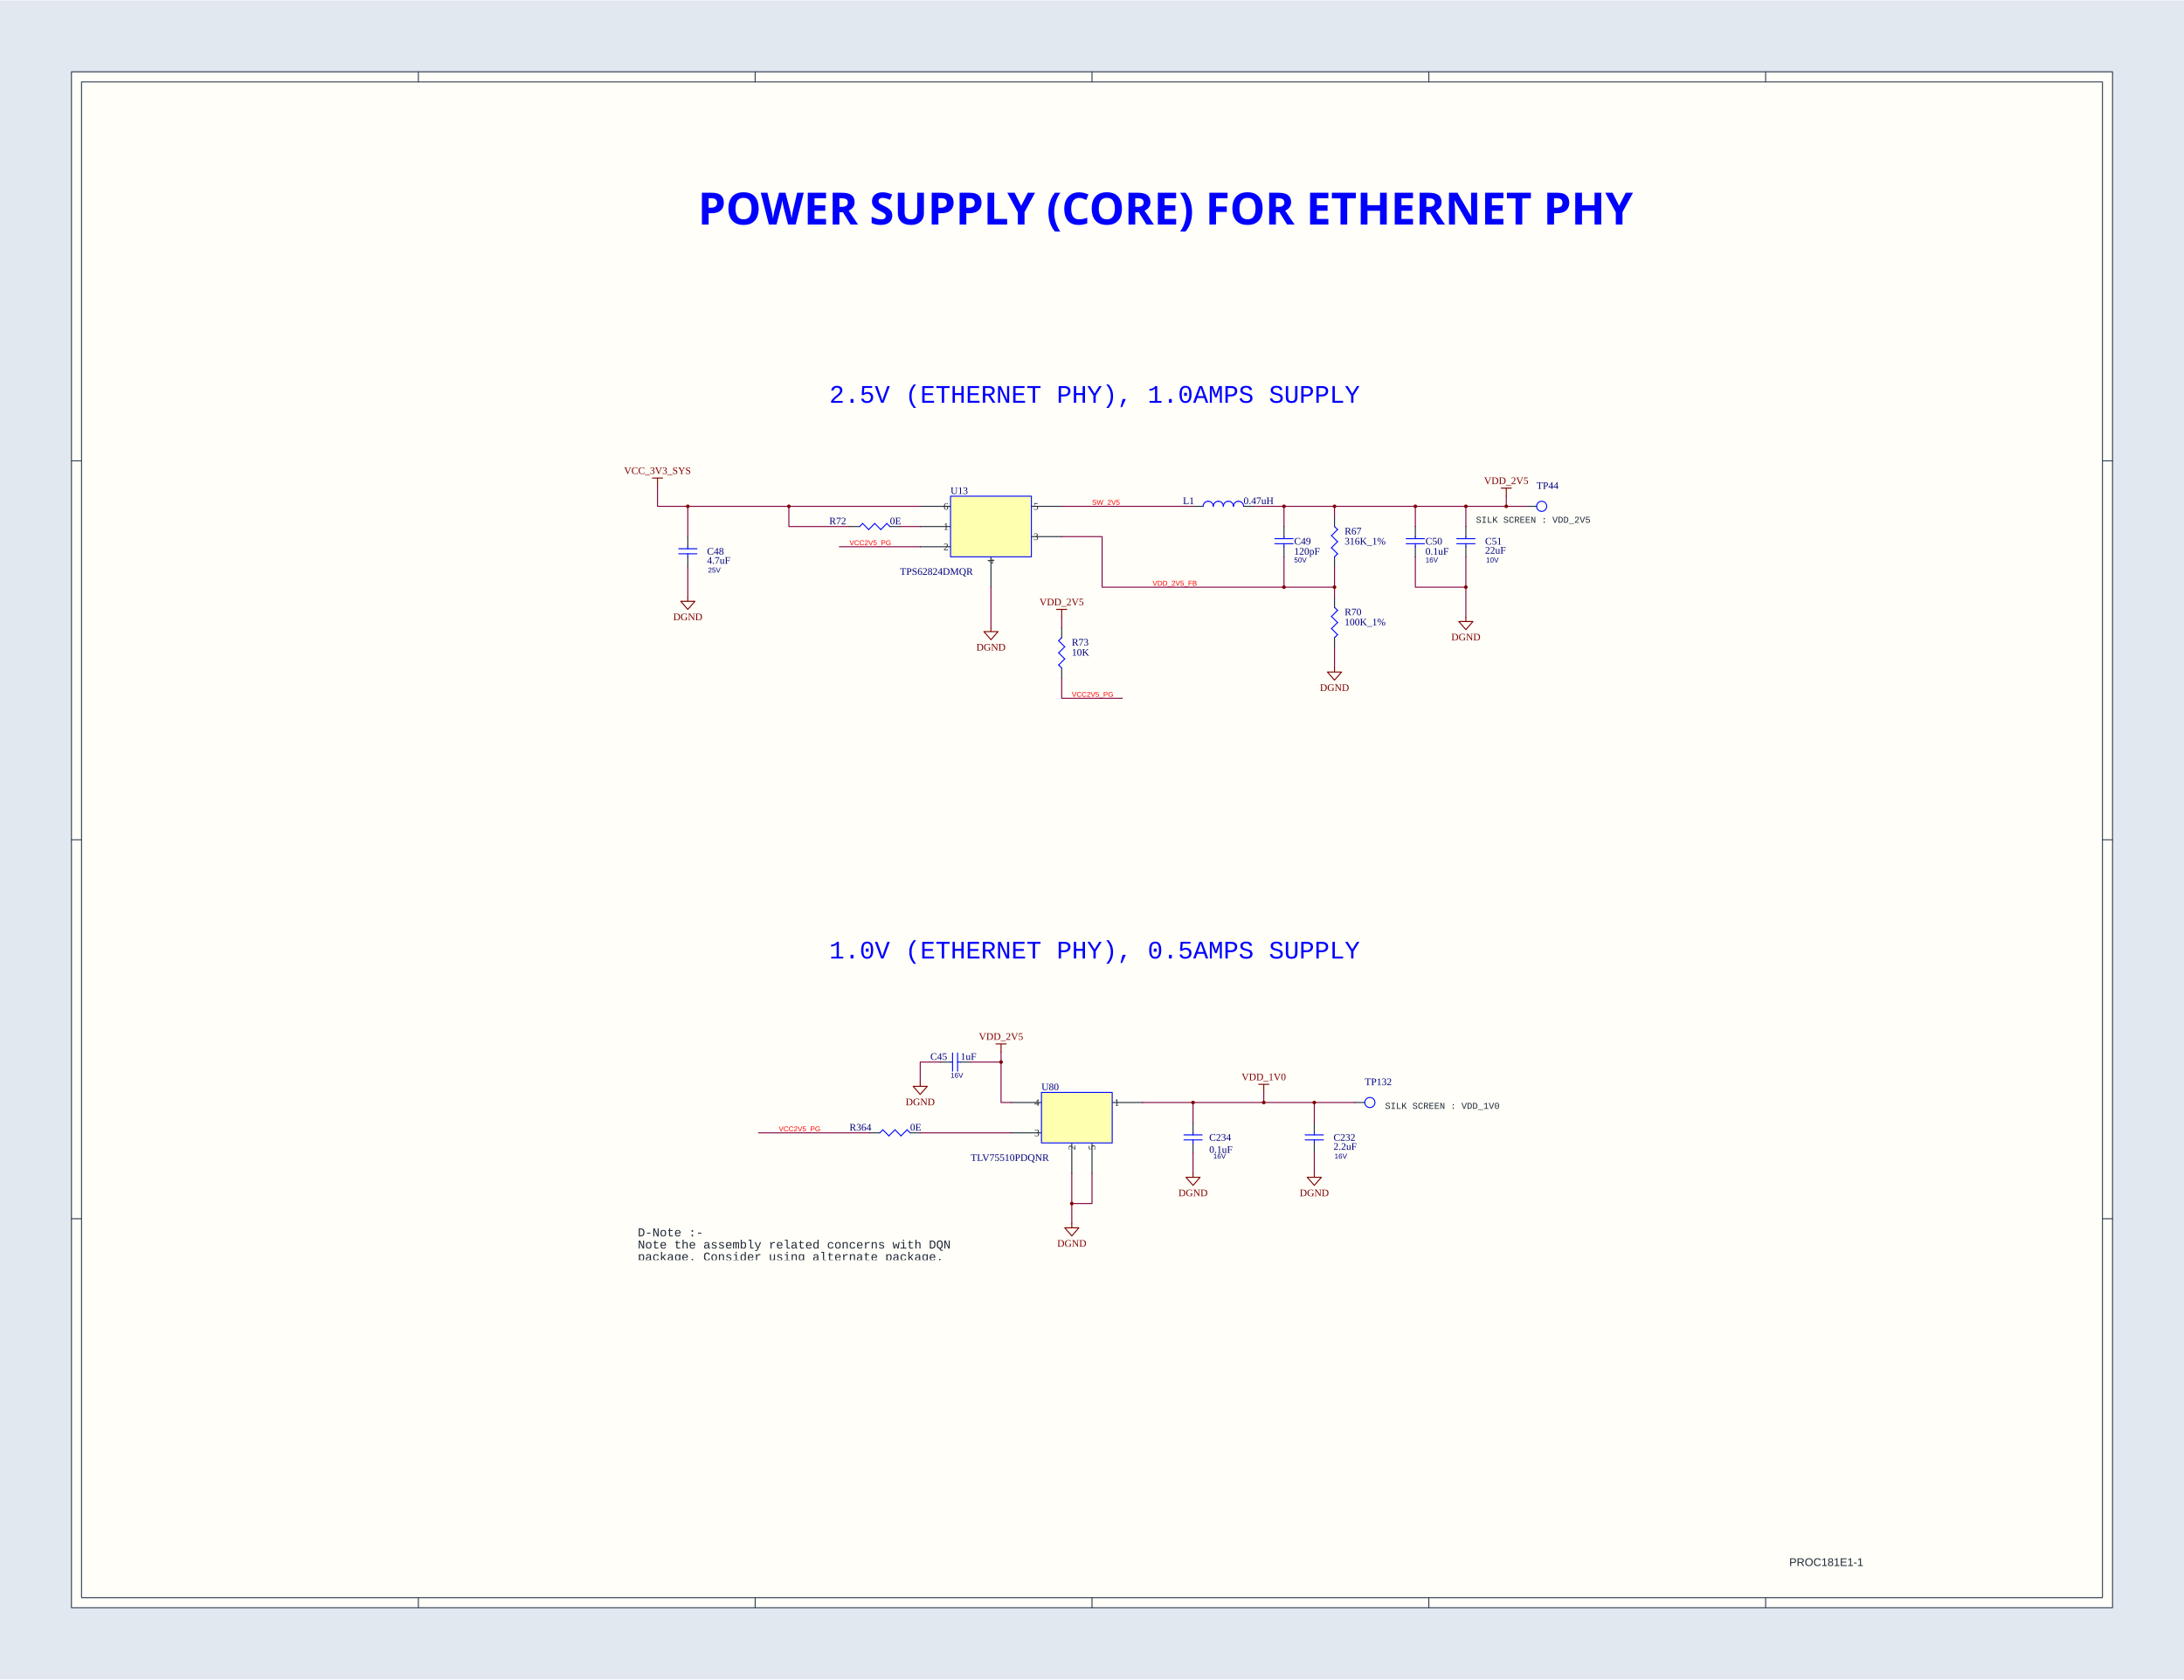
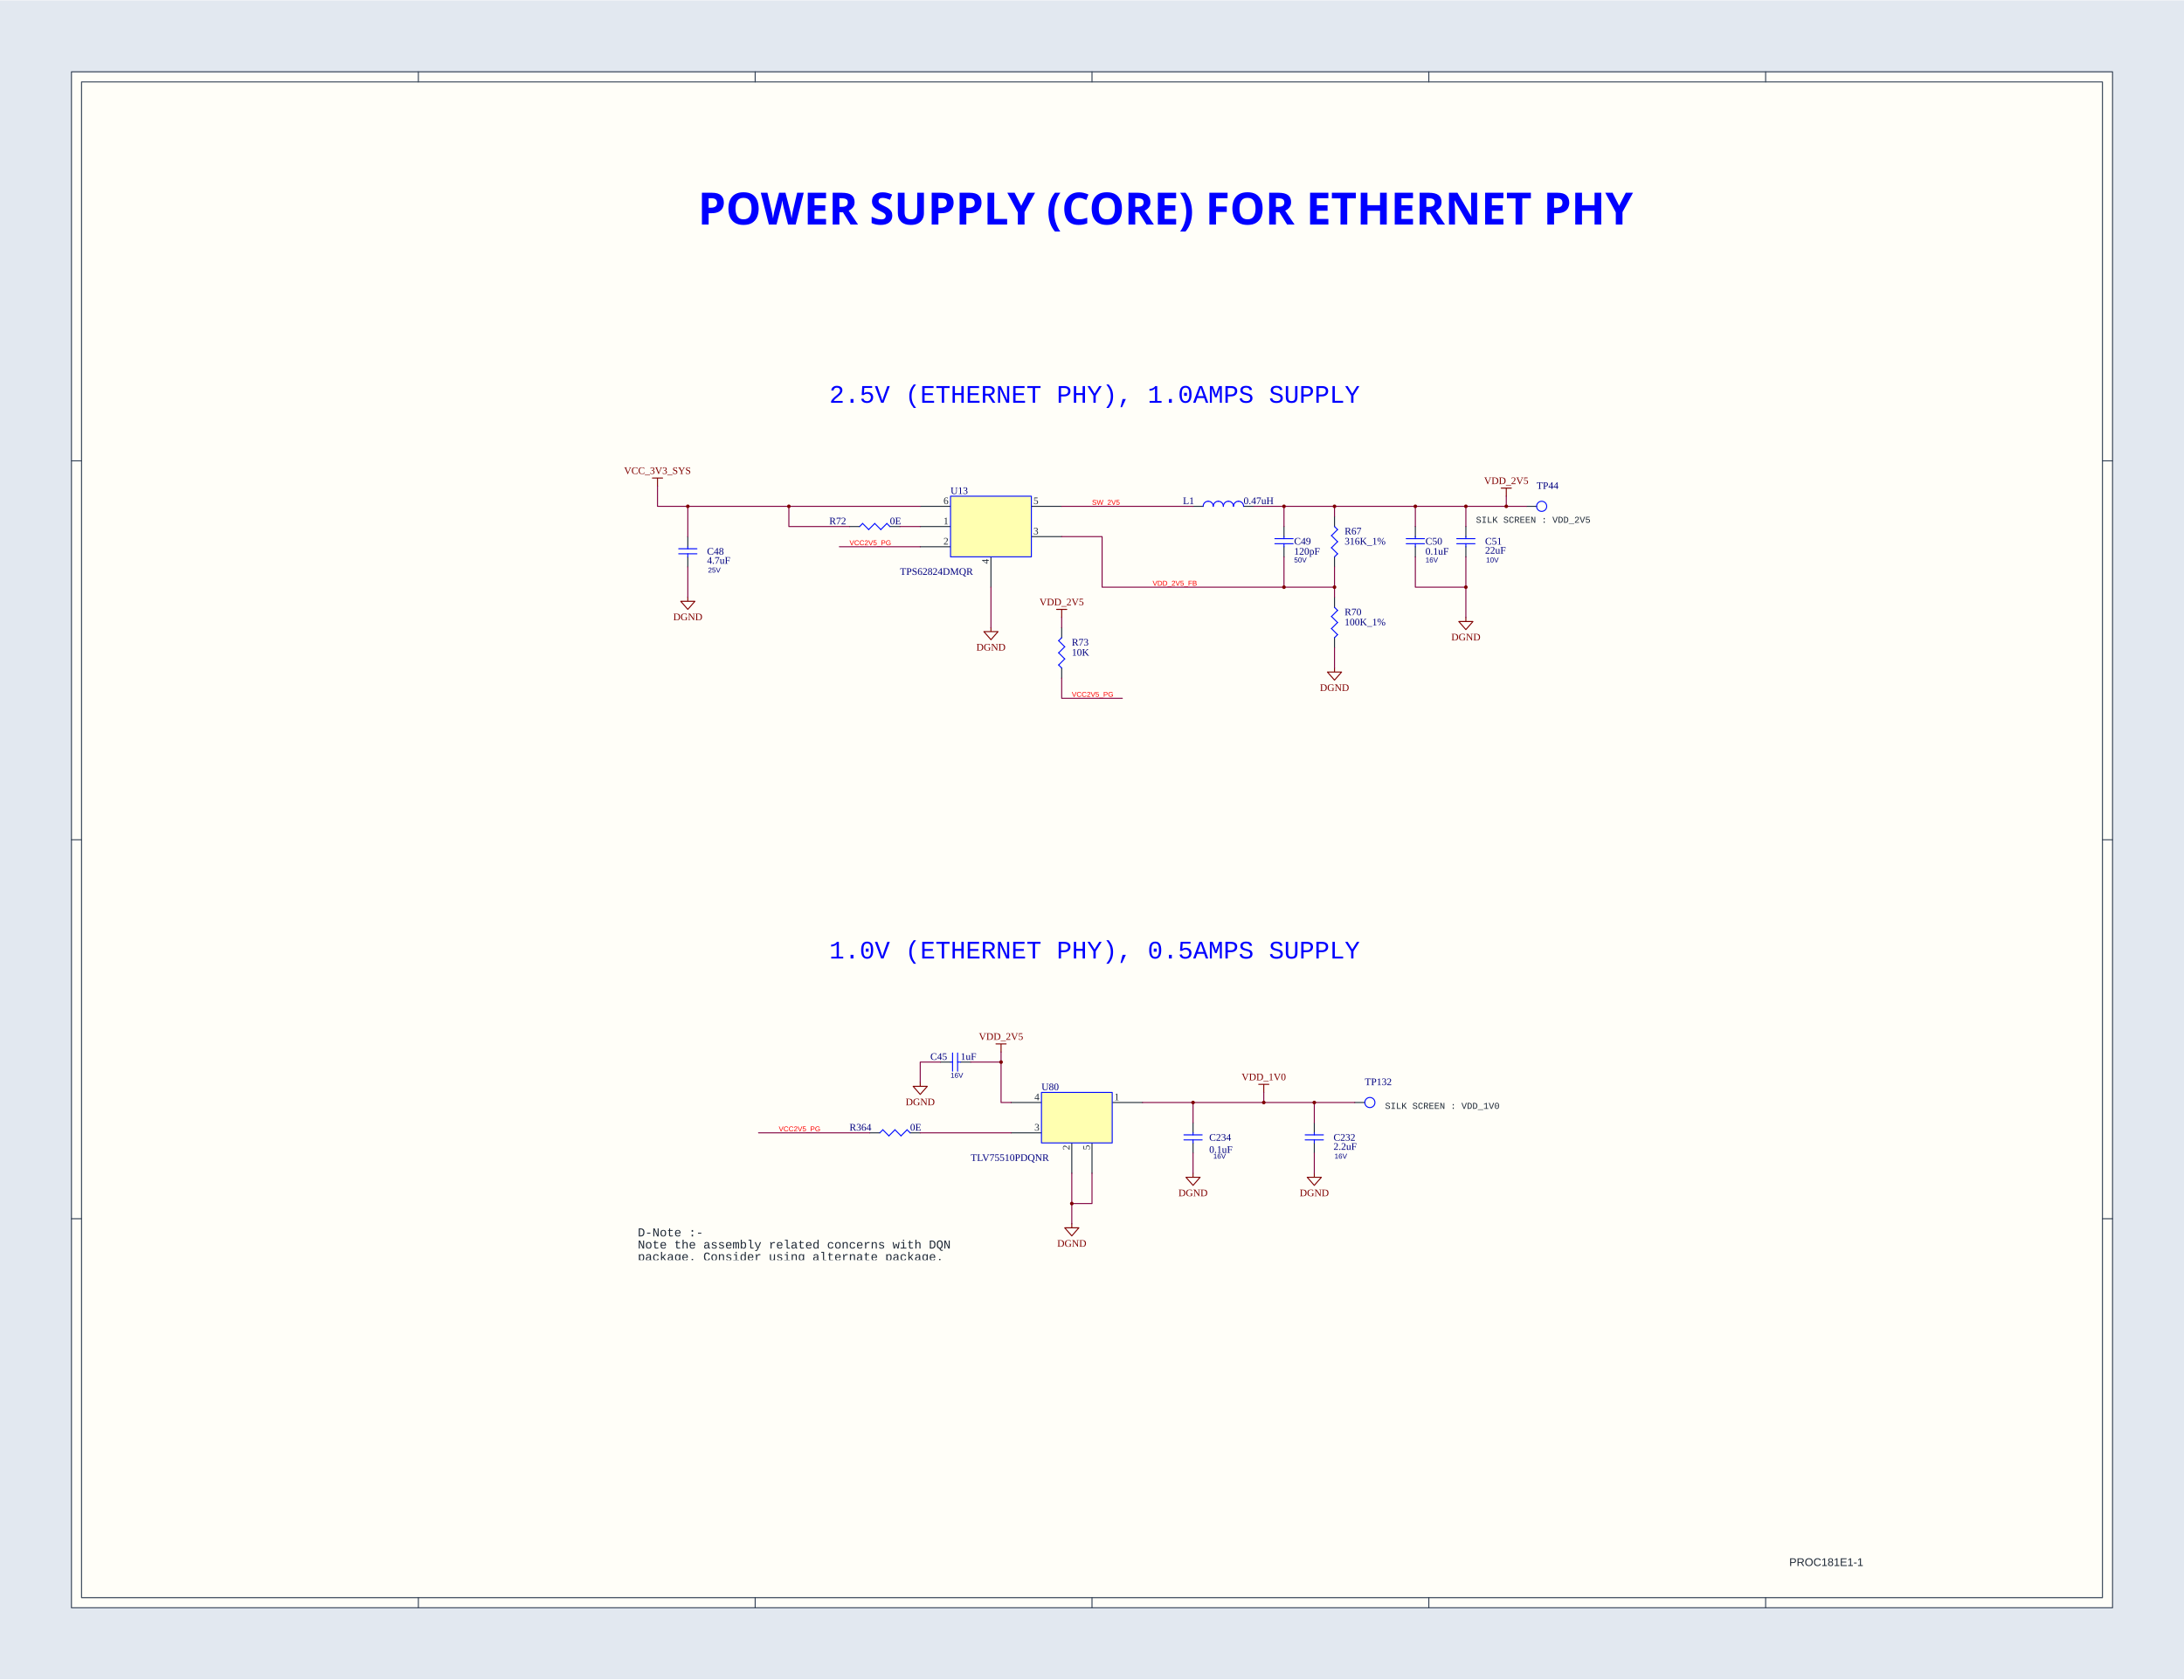
<svg xmlns="http://www.w3.org/2000/svg" width="1000" height="769" viewBox="0 0 2161.4 1661.4" role="img" aria-label="TI TMDS62LEVM Rev. B schematic sheet 34" class="altium-sheet" data-renderer="altiumts">
  <rect width="100%" height="100%" fill="#e2e8f0" />
  <g stroke-linecap="round" stroke-linejoin="round">
    <defs>
      <clipPath id="altium-sheet-paper">
        <rect x="70.7" y="70.7" width="2020" height="1520" />
      </clipPath>
    </defs>
    <g data-record="SheetBorder" fill="#fffef8" stroke="#334155" stroke-width="1">
      <rect x="70.7" y="70.7" width="2020" height="1520" />
      <rect x="80.7" y="80.7" width="2000" height="1500" fill="none" />
      <path d="M 414.033 70.7 V 80.7 M 414.033 1580.7 V 1590.7" />
      <path d="M 747.367 70.7 V 80.7 M 747.367 1580.7 V 1590.7" />
      <path d="M 1080.7 70.7 V 80.7 M 1080.7 1580.7 V 1590.7" />
      <path d="M 1414.033 70.7 V 80.7 M 1414.033 1580.7 V 1590.7" />
      <path d="M 1747.367 70.7 V 80.7 M 1747.367 1580.7 V 1590.7" />
      <path d="M 70.7 455.7 H 80.7 M 2080.7 455.7 H 2090.7" />
      <path d="M 70.7 830.7 H 80.7 M 2080.7 830.7 H 2090.7" />
      <path d="M 70.7 1205.7 H 80.7 M 2080.7 1205.7 H 2090.7" />
    </g>
    <g data-sheet-content="true" clip-path="url(#altium-sheet-paper)">
      <text data-record="25" x="0" y="0" fill="#ff0000" font-family="Arial" font-size="7" font-style="normal" font-weight="normal" text-decoration="none" text-anchor="start" dominant-baseline="text-after-edge" transform="translate(770.7 1120.7) rotate(0)">VCC2V5_PG</text>
      <text data-record="25" x="0" y="0" fill="#ff0000" font-family="Arial" font-size="7" font-style="normal" font-weight="normal" text-decoration="none" text-anchor="start" dominant-baseline="text-after-edge" transform="translate(1080.7 500.7) rotate(0)">SW_2V5</text>
      <text data-record="25" x="0" y="0" fill="#ff0000" font-family="Arial" font-size="7" font-style="normal" font-weight="normal" text-decoration="none" text-anchor="start" dominant-baseline="text-after-edge" transform="translate(1060.7 690.7) rotate(0)">VCC2V5_PG</text>
      <text data-record="25" x="0" y="0" fill="#ff0000" font-family="Arial" font-size="7" font-style="normal" font-weight="normal" text-decoration="none" text-anchor="start" dominant-baseline="text-after-edge" transform="translate(1140.7 580.7) rotate(0)">VDD_2V5_FB</text>
      <text data-record="25" x="0" y="0" fill="#ff0000" font-family="Arial" font-size="7" font-style="normal" font-weight="normal" text-decoration="none" text-anchor="start" dominant-baseline="text-after-edge" transform="translate(840.7 540.7) rotate(0)">VCC2V5_PG</text>
      <g data-record="2">
        <line x1="1270.7" y1="530.7" x2="1270.7" y2="520.7" stroke="#1f2937" stroke-width="1" />
      </g>
      <g data-record="2">
        <line x1="1270.7" y1="540.7" x2="1270.7" y2="550.7" stroke="#1f2937" stroke-width="1" />
      </g>
      <line data-record="13" x1="1270.7" y1="530.7" x2="1270.7" y2="532.7" stroke="#000bff" stroke-width="1" />
      <line data-record="13" x1="1261.7" y1="537.7" x2="1279.7" y2="537.7" stroke="#000bff" stroke-width="1" />
      <line data-record="13" x1="1261.7" y1="532.7" x2="1279.7" y2="532.7" stroke="#000bff" stroke-width="1" />
      <line data-record="13" x1="1270.7" y1="540.7" x2="1270.7" y2="537.7" stroke="#000bff" stroke-width="1" />
      <text data-record="41" x="0" y="0" fill="#000080" font-family="Arial" font-size="7" font-style="normal" font-weight="normal" text-decoration="none" text-anchor="start" dominant-baseline="text-after-edge" transform="translate(1280.7 557.7) rotate(0)">50V</text>
      <text data-record="34" x="0" y="0" fill="#000080" font-family="Times New Roman" font-size="10" font-style="normal" font-weight="normal" text-decoration="none" text-anchor="start" dominant-baseline="text-after-edge" transform="translate(1280.7 540.7) rotate(0)">C49</text>
      <text data-record="41" x="0" y="0" fill="#000080" font-family="Times New Roman" font-size="10" font-style="normal" font-weight="normal" text-decoration="none" text-anchor="start" dominant-baseline="text-after-edge" transform="translate(1280.7 550.7) rotate(0)">120pF</text>
      <g data-record="2">
        <line x1="1520.7" y1="500.7" x2="1510.7" y2="500.7" stroke="#1f2937" stroke-width="1" />
      </g>
      <ellipse data-record="8" cx="1525.7" cy="500.7" rx="5" ry="5" fill="none" stroke="#000bff" stroke-width="1" />
      <text data-record="34" x="0" y="0" fill="#000080" font-family="Times New Roman" font-size="10" font-style="normal" font-weight="normal" text-decoration="none" text-anchor="start" dominant-baseline="text-after-edge" transform="translate(1520.7 485.7) rotate(0)">TP44</text>
      <g data-record="2">
        <line x1="1400.7" y1="530.7" x2="1400.7" y2="520.7" stroke="#1f2937" stroke-width="1" />
      </g>
      <g data-record="2">
        <line x1="1400.7" y1="540.7" x2="1400.7" y2="550.7" stroke="#1f2937" stroke-width="1" />
      </g>
      <line data-record="13" x1="1400.7" y1="530.7" x2="1400.7" y2="532.7" stroke="#000bff" stroke-width="1" />
      <line data-record="13" x1="1391.7" y1="537.7" x2="1409.7" y2="537.7" stroke="#000bff" stroke-width="1" />
      <line data-record="13" x1="1391.7" y1="532.7" x2="1409.7" y2="532.7" stroke="#000bff" stroke-width="1" />
      <line data-record="13" x1="1400.7" y1="540.7" x2="1400.7" y2="537.7" stroke="#000bff" stroke-width="1" />
      <text data-record="41" x="0" y="0" fill="#000080" font-family="Arial" font-size="7" font-style="normal" font-weight="normal" text-decoration="none" text-anchor="start" dominant-baseline="text-after-edge" transform="translate(1410.7 557.7) rotate(0)">16V</text>
      <text data-record="34" x="0" y="0" fill="#000080" font-family="Times New Roman" font-size="10" font-style="normal" font-weight="normal" text-decoration="none" text-anchor="start" dominant-baseline="text-after-edge" transform="translate(1410.7 540.7) rotate(0)">C50</text>
      <text data-record="41" x="0" y="0" fill="#000080" font-family="Times New Roman" font-size="10" font-style="normal" font-weight="normal" text-decoration="none" text-anchor="start" dominant-baseline="text-after-edge" transform="translate(1410.7 550.7) rotate(0)">0.1uF</text>
      <g data-record="2">
        <line x1="1300.7" y1="1120.7" x2="1300.7" y2="1110.7" stroke="#1f2937" stroke-width="1" />
      </g>
      <g data-record="2">
        <line x1="1300.7" y1="1130.7" x2="1300.7" y2="1140.7" stroke="#1f2937" stroke-width="1" />
      </g>
      <line data-record="13" x1="1300.7" y1="1120.7" x2="1300.7" y2="1122.7" stroke="#000bff" stroke-width="1" />
      <line data-record="13" x1="1291.7" y1="1127.7" x2="1309.7" y2="1127.7" stroke="#000bff" stroke-width="1" />
      <line data-record="13" x1="1291.7" y1="1122.7" x2="1309.7" y2="1122.7" stroke="#000bff" stroke-width="1" />
      <line data-record="13" x1="1300.7" y1="1130.7" x2="1300.7" y2="1127.7" stroke="#000bff" stroke-width="1" />
      <text data-record="41" x="0" y="0" fill="#000080" font-family="Arial" font-size="7" font-style="normal" font-weight="normal" text-decoration="none" text-anchor="start" dominant-baseline="text-after-edge" transform="translate(1320.7 1147.7) rotate(0)">16V</text>
      <text data-record="34" x="0" y="0" fill="#000080" font-family="Times New Roman" font-size="10" font-style="normal" font-weight="normal" text-decoration="none" text-anchor="start" dominant-baseline="text-after-edge" transform="translate(1319.7 1130.7) rotate(0)">C232</text>
      <text data-record="41" x="0" y="0" fill="#000080" font-family="Times New Roman" font-size="10" font-style="normal" font-weight="normal" text-decoration="none" text-anchor="start" dominant-baseline="text-after-edge" transform="translate(1319.7 1139.7) rotate(0)">2.2uF</text>
      <g data-record="2">
        <line x1="1190.7" y1="500.7" x2="1180.7" y2="500.7" stroke="#1f2937" stroke-width="1" />
      </g>
      <g data-record="2">
        <line x1="1230.7" y1="500.7" x2="1240.7" y2="500.7" stroke="#1f2937" stroke-width="1" />
      </g>
      <polyline data-record="11" points="1195.7,495.7 1195.047,495.743 1194.406,495.87 1193.787,496.081 1193.2,496.37 1192.656,496.733 1192.165,497.164 1191.733,497.656 1191.37,498.2 1191.081,498.787 1190.87,499.406 1190.743,500.047 1190.7,500.7" fill="none" stroke="#0000ff" stroke-width="1" />
      <polyline data-record="11" points="1200.7,500.7 1200.657,500.047 1200.53,499.406 1200.319,498.787 1200.03,498.2 1199.667,497.656 1199.236,497.164 1198.744,496.733 1198.2,496.37 1197.613,496.081 1196.994,495.87 1196.353,495.743 1195.7,495.7" fill="none" stroke="#0000ff" stroke-width="1" />
      <polyline data-record="11" points="1205.7,495.7 1205.047,495.743 1204.406,495.87 1203.787,496.081 1203.2,496.37 1202.656,496.733 1202.165,497.164 1201.733,497.656 1201.37,498.2 1201.081,498.787 1200.87,499.406 1200.743,500.047 1200.7,500.7" fill="none" stroke="#0000ff" stroke-width="1" />
      <polyline data-record="11" points="1210.7,500.7 1210.657,500.047 1210.53,499.406 1210.319,498.787 1210.03,498.2 1209.667,497.656 1209.236,497.164 1208.744,496.733 1208.2,496.37 1207.613,496.081 1206.994,495.87 1206.353,495.743 1205.7,495.7" fill="none" stroke="#0000ff" stroke-width="1" />
      <polyline data-record="11" points="1215.7,495.7 1215.047,495.743 1214.406,495.87 1213.787,496.081 1213.2,496.37 1212.656,496.733 1212.165,497.164 1211.733,497.656 1211.37,498.2 1211.081,498.787 1210.87,499.406 1210.743,500.047 1210.7,500.7" fill="none" stroke="#0000ff" stroke-width="1" />
      <polyline data-record="11" points="1220.7,500.7 1220.657,500.047 1220.53,499.406 1220.319,498.787 1220.03,498.2 1219.667,497.656 1219.236,497.164 1218.744,496.733 1218.2,496.37 1217.613,496.081 1216.994,495.87 1216.353,495.743 1215.7,495.7" fill="none" stroke="#0000ff" stroke-width="1" />
      <polyline data-record="11" points="1225.7,495.7 1225.047,495.743 1224.406,495.87 1223.787,496.081 1223.2,496.37 1222.656,496.733 1222.165,497.164 1221.733,497.656 1221.37,498.2 1221.081,498.787 1220.87,499.406 1220.743,500.047 1220.7,500.7" fill="none" stroke="#0000ff" stroke-width="1" />
      <polyline data-record="11" points="1230.7,500.7 1230.657,500.047 1230.53,499.406 1230.319,498.787 1230.03,498.2 1229.667,497.656 1229.236,497.164 1228.744,496.733 1228.2,496.37 1227.613,496.081 1226.994,495.87 1226.353,495.743 1225.7,495.7" fill="none" stroke="#0000ff" stroke-width="1" />
      <text data-record="34" x="0" y="0" fill="#000080" font-family="Times New Roman" font-size="10" font-style="normal" font-weight="normal" text-decoration="none" text-anchor="start" dominant-baseline="text-after-edge" transform="translate(1170.7 500.7) rotate(0)">L1</text>
      <text data-record="41" x="0" y="0" fill="#000080" font-family="Times New Roman" font-size="10" font-style="normal" font-weight="normal" text-decoration="none" text-anchor="start" dominant-baseline="text-after-edge" transform="translate(1230.7 500.7) rotate(0)">0.47uH</text>
      <g data-record="2">
        <line x1="1180.7" y1="1120.7" x2="1180.7" y2="1110.7" stroke="#1f2937" stroke-width="1" />
      </g>
      <g data-record="2">
        <line x1="1180.7" y1="1130.7" x2="1180.7" y2="1140.7" stroke="#1f2937" stroke-width="1" />
      </g>
      <line data-record="13" x1="1180.7" y1="1120.7" x2="1180.7" y2="1122.7" stroke="#000bff" stroke-width="1" />
      <line data-record="13" x1="1171.7" y1="1127.7" x2="1189.7" y2="1127.7" stroke="#000bff" stroke-width="1" />
      <line data-record="13" x1="1171.7" y1="1122.7" x2="1189.7" y2="1122.7" stroke="#000bff" stroke-width="1" />
      <line data-record="13" x1="1180.7" y1="1130.7" x2="1180.7" y2="1127.7" stroke="#000bff" stroke-width="1" />
      <text data-record="41" x="0" y="0" fill="#000080" font-family="Arial" font-size="7" font-style="normal" font-weight="normal" text-decoration="none" text-anchor="start" dominant-baseline="text-after-edge" transform="translate(1200.7 1147.7) rotate(0)">16V</text>
      <text data-record="34" x="0" y="0" fill="#000080" font-family="Times New Roman" font-size="10" font-style="normal" font-weight="normal" text-decoration="none" text-anchor="start" dominant-baseline="text-after-edge" transform="translate(1196.7 1130.7) rotate(0)">C234</text>
      <text data-record="41" x="0" y="0" fill="#000080" font-family="Times New Roman" font-size="10" font-style="normal" font-weight="normal" text-decoration="none" text-anchor="start" dominant-baseline="text-after-edge" transform="translate(1196.7 1142.7) rotate(0)">0.1uF</text>
      <g data-record="2">
        <line x1="1350.7" y1="1090.7" x2="1340.7" y2="1090.7" stroke="#1f2937" stroke-width="1" />
      </g>
      <ellipse data-record="8" cx="1355.7" cy="1090.7" rx="5" ry="5" fill="none" stroke="#000bff" stroke-width="1" />
      <text data-record="34" x="0" y="0" fill="#000080" font-family="Times New Roman" font-size="10" font-style="normal" font-weight="normal" text-decoration="none" text-anchor="start" dominant-baseline="text-after-edge" transform="translate(1350.7 1075.7) rotate(0)">TP132</text>
      <g data-record="2">
        <line x1="870.7" y1="1120.7" x2="860.7" y2="1120.7" stroke="#1f2937" stroke-width="1" />
      </g>
      <g data-record="2">
        <line x1="900.7" y1="1120.7" x2="910.7" y2="1120.7" stroke="#1f2937" stroke-width="1" />
      </g>
      <line data-record="13" x1="870.7" y1="1120.7" x2="873.7" y2="1117.7" stroke="#000bff" stroke-width="1" />
      <line data-record="13" x1="873.7" y1="1117.7" x2="879.7" y2="1123.7" stroke="#000bff" stroke-width="1" />
      <line data-record="13" x1="879.7" y1="1123.7" x2="885.7" y2="1117.7" stroke="#000bff" stroke-width="1" />
      <line data-record="13" x1="885.7" y1="1117.7" x2="891.7" y2="1123.7" stroke="#000bff" stroke-width="1" />
      <line data-record="13" x1="891.7" y1="1123.7" x2="897.7" y2="1117.7" stroke="#000bff" stroke-width="1" />
      <line data-record="13" x1="897.7" y1="1117.7" x2="900.7" y2="1120.7" stroke="#000bff" stroke-width="1" />
      <text data-record="34" x="0" y="0" fill="#000080" font-family="Times New Roman" font-size="10" font-style="normal" font-weight="normal" text-decoration="none" text-anchor="start" dominant-baseline="text-after-edge" transform="translate(840.7 1120.7) rotate(0)">R364</text>
      <text data-record="41" x="0" y="0" fill="#000080" font-family="Times New Roman" font-size="10" font-style="normal" font-weight="normal" text-decoration="none" text-anchor="start" dominant-baseline="text-after-edge" transform="translate(900.7 1120.7) rotate(0)">0E</text>
      <g data-record="2">
        <line x1="940.7" y1="1050.7" x2="930.7" y2="1050.7" stroke="#1f2937" stroke-width="1" />
      </g>
      <g data-record="2">
        <line x1="950.7" y1="1050.7" x2="960.7" y2="1050.7" stroke="#1f2937" stroke-width="1" />
      </g>
      <line data-record="13" x1="940.7" y1="1050.7" x2="942.7" y2="1050.7" stroke="#000bff" stroke-width="1" />
      <line data-record="13" x1="947.7" y1="1059.7" x2="947.7" y2="1041.7" stroke="#000bff" stroke-width="1" />
      <line data-record="13" x1="942.7" y1="1059.7" x2="942.7" y2="1041.7" stroke="#000bff" stroke-width="1" />
      <line data-record="13" x1="950.7" y1="1050.7" x2="947.7" y2="1050.7" stroke="#000bff" stroke-width="1" />
      <text data-record="41" x="0" y="0" fill="#000080" font-family="Arial" font-size="7" font-style="normal" font-weight="normal" text-decoration="none" text-anchor="start" dominant-baseline="text-after-edge" transform="translate(940.7 1067.7) rotate(0)">16V</text>
      <text data-record="34" x="0" y="0" fill="#000080" font-family="Times New Roman" font-size="10" font-style="normal" font-weight="normal" text-decoration="none" text-anchor="start" dominant-baseline="text-after-edge" transform="translate(920.7 1050.7) rotate(0)">C45</text>
      <text data-record="41" x="0" y="0" fill="#000080" font-family="Times New Roman" font-size="10" font-style="normal" font-weight="normal" text-decoration="none" text-anchor="start" dominant-baseline="text-after-edge" transform="translate(950.7 1050.7) rotate(0)">1uF</text>
      <g data-record="2">
        <line x1="1450.7" y1="530.7" x2="1450.7" y2="520.7" stroke="#1f2937" stroke-width="1" />
      </g>
      <g data-record="2">
        <line x1="1450.7" y1="540.7" x2="1450.7" y2="550.7" stroke="#1f2937" stroke-width="1" />
      </g>
      <line data-record="13" x1="1450.7" y1="530.7" x2="1450.7" y2="532.7" stroke="#000bff" stroke-width="1" />
      <line data-record="13" x1="1441.7" y1="537.7" x2="1459.7" y2="537.7" stroke="#000bff" stroke-width="1" />
      <line data-record="13" x1="1441.7" y1="532.7" x2="1459.7" y2="532.7" stroke="#000bff" stroke-width="1" />
      <line data-record="13" x1="1450.7" y1="540.7" x2="1450.7" y2="537.7" stroke="#000bff" stroke-width="1" />
      <text data-record="41" x="0" y="0" fill="#000080" font-family="Arial" font-size="7" font-style="normal" font-weight="normal" text-decoration="none" text-anchor="start" dominant-baseline="text-after-edge" transform="translate(1470.7 557.7) rotate(0)">10V</text>
      <text data-record="34" x="0" y="0" fill="#000080" font-family="Times New Roman" font-size="10" font-style="normal" font-weight="normal" text-decoration="none" text-anchor="start" dominant-baseline="text-after-edge" transform="translate(1469.7 540.7) rotate(0)">C51</text>
      <text data-record="41" x="0" y="0" fill="#000080" font-family="Times New Roman" font-size="10" font-style="normal" font-weight="normal" text-decoration="none" text-anchor="start" dominant-baseline="text-after-edge" transform="translate(1469.7 549.7) rotate(0)">22uF</text>
      <g data-record="2">
        <line x1="1050.7" y1="660.7" x2="1050.7" y2="670.7" stroke="#1f2937" stroke-width="1" />
      </g>
      <g data-record="2">
        <line x1="1050.7" y1="630.7" x2="1050.7" y2="620.7" stroke="#1f2937" stroke-width="1" />
      </g>
      <line data-record="13" x1="1050.7" y1="660.7" x2="1047.7" y2="657.7" stroke="#000bff" stroke-width="1" />
      <line data-record="13" x1="1047.7" y1="657.7" x2="1053.7" y2="651.7" stroke="#000bff" stroke-width="1" />
      <line data-record="13" x1="1053.7" y1="651.7" x2="1047.7" y2="645.7" stroke="#000bff" stroke-width="1" />
      <line data-record="13" x1="1047.7" y1="645.7" x2="1053.7" y2="639.7" stroke="#000bff" stroke-width="1" />
      <line data-record="13" x1="1053.7" y1="639.7" x2="1047.7" y2="633.7" stroke="#000bff" stroke-width="1" />
      <line data-record="13" x1="1047.7" y1="633.7" x2="1050.7" y2="630.7" stroke="#000bff" stroke-width="1" />
      <text data-record="34" x="0" y="0" fill="#000080" font-family="Times New Roman" font-size="10" font-style="normal" font-weight="normal" text-decoration="none" text-anchor="start" dominant-baseline="text-after-edge" transform="translate(1060.7 640.7) rotate(0)">R73</text>
      <text data-record="41" x="0" y="0" fill="#000080" font-family="Times New Roman" font-size="10" font-style="normal" font-weight="normal" text-decoration="none" text-anchor="start" dominant-baseline="text-after-edge" transform="translate(1060.7 650.7) rotate(0)">10K</text>
      <g data-record="2">
        <line x1="1320.7" y1="600.7" x2="1320.7" y2="590.7" stroke="#1f2937" stroke-width="1" />
      </g>
      <g data-record="2">
        <line x1="1320.7" y1="630.7" x2="1320.7" y2="640.7" stroke="#1f2937" stroke-width="1" />
      </g>
      <line data-record="13" x1="1320.7" y1="600.7" x2="1323.7" y2="603.7" stroke="#000bff" stroke-width="1" />
      <line data-record="13" x1="1323.7" y1="603.7" x2="1317.7" y2="609.7" stroke="#000bff" stroke-width="1" />
      <line data-record="13" x1="1317.7" y1="609.7" x2="1323.7" y2="615.7" stroke="#000bff" stroke-width="1" />
      <line data-record="13" x1="1323.7" y1="615.7" x2="1317.7" y2="621.7" stroke="#000bff" stroke-width="1" />
      <line data-record="13" x1="1317.7" y1="621.7" x2="1323.7" y2="627.7" stroke="#000bff" stroke-width="1" />
      <line data-record="13" x1="1323.7" y1="627.7" x2="1320.7" y2="630.7" stroke="#000bff" stroke-width="1" />
      <text data-record="34" x="0" y="0" fill="#000080" font-family="Times New Roman" font-size="10" font-style="normal" font-weight="normal" text-decoration="none" text-anchor="start" dominant-baseline="text-after-edge" transform="translate(1330.7 610.7) rotate(0)">R70</text>
      <text data-record="41" x="0" y="0" fill="#000080" font-family="Times New Roman" font-size="10" font-style="normal" font-weight="normal" text-decoration="none" text-anchor="start" dominant-baseline="text-after-edge" transform="translate(1330.7 620.7) rotate(0)">100K_1%</text>
      <g data-record="2">
        <line x1="850.7" y1="520.7" x2="840.7" y2="520.7" stroke="#1f2937" stroke-width="1" />
      </g>
      <g data-record="2">
        <line x1="880.7" y1="520.7" x2="890.7" y2="520.7" stroke="#1f2937" stroke-width="1" />
      </g>
      <line data-record="13" x1="850.7" y1="520.7" x2="853.7" y2="517.7" stroke="#000bff" stroke-width="1" />
      <line data-record="13" x1="853.7" y1="517.7" x2="859.7" y2="523.7" stroke="#000bff" stroke-width="1" />
      <line data-record="13" x1="859.7" y1="523.7" x2="865.7" y2="517.7" stroke="#000bff" stroke-width="1" />
      <line data-record="13" x1="865.7" y1="517.7" x2="871.7" y2="523.7" stroke="#000bff" stroke-width="1" />
      <line data-record="13" x1="871.7" y1="523.7" x2="877.7" y2="517.7" stroke="#000bff" stroke-width="1" />
      <line data-record="13" x1="877.7" y1="517.7" x2="880.7" y2="520.7" stroke="#000bff" stroke-width="1" />
      <text data-record="34" x="0" y="0" fill="#000080" font-family="Times New Roman" font-size="10" font-style="normal" font-weight="normal" text-decoration="none" text-anchor="start" dominant-baseline="text-after-edge" transform="translate(820.7 520.7) rotate(0)">R72</text>
      <text data-record="41" x="0" y="0" fill="#000080" font-family="Times New Roman" font-size="10" font-style="normal" font-weight="normal" text-decoration="none" text-anchor="start" dominant-baseline="text-after-edge" transform="translate(880.7 520.7) rotate(0)">0E</text>
      <g data-record="2">
        <line x1="940.7" y1="520.7" x2="910.7" y2="520.7" stroke="#1f2937" stroke-width="1" />
-         <text x="0" y="0" fill="#1f2937" font-family="Times New Roman" font-size="10" font-style="normal" font-weight="normal" text-decoration="none" text-anchor="end" dominant-baseline="central" transform="translate(938.7 520.7) rotate(0)">1</text>
+         <text x="0" y="0" fill="#1f2937" font-family="Times New Roman" font-size="10" font-style="normal" font-weight="normal" text-decoration="none" text-anchor="end" dominant-baseline="text-after-edge" transform="translate(938.7 520.7) rotate(0)">1</text>
        <text x="0" y="0" fill="#1f2937" font-family="Times New Roman" font-size="10" font-style="normal" font-weight="normal" text-decoration="none" text-anchor="start" dominant-baseline="central" transform="translate(942.7 520.7) rotate(0)">EN</text>
      </g>
      <g data-record="2">
        <line x1="940.7" y1="540.7" x2="910.7" y2="540.7" stroke="#1f2937" stroke-width="1" />
-         <text x="0" y="0" fill="#1f2937" font-family="Times New Roman" font-size="10" font-style="normal" font-weight="normal" text-decoration="none" text-anchor="end" dominant-baseline="central" transform="translate(938.7 540.7) rotate(0)">2</text>
+         <text x="0" y="0" fill="#1f2937" font-family="Times New Roman" font-size="10" font-style="normal" font-weight="normal" text-decoration="none" text-anchor="end" dominant-baseline="text-after-edge" transform="translate(938.7 540.7) rotate(0)">2</text>
        <text x="0" y="0" fill="#1f2937" font-family="Times New Roman" font-size="10" font-style="normal" font-weight="normal" text-decoration="none" text-anchor="start" dominant-baseline="central" transform="translate(942.7 540.7) rotate(0)">PG</text>
      </g>
      <g data-record="2">
        <line x1="1020.7" y1="530.7" x2="1050.7" y2="530.7" stroke="#1f2937" stroke-width="1" />
-         <text x="0" y="0" fill="#1f2937" font-family="Times New Roman" font-size="10" font-style="normal" font-weight="normal" text-decoration="none" text-anchor="start" dominant-baseline="central" transform="translate(1022.7 530.7) rotate(0)">3</text>
+         <text x="0" y="0" fill="#1f2937" font-family="Times New Roman" font-size="10" font-style="normal" font-weight="normal" text-decoration="none" text-anchor="start" dominant-baseline="text-after-edge" transform="translate(1022.7 530.7) rotate(0)">3</text>
        <text x="0" y="0" fill="#1f2937" font-family="Times New Roman" font-size="10" font-style="normal" font-weight="normal" text-decoration="none" text-anchor="end" dominant-baseline="central" transform="translate(1018.7 530.7) rotate(0)">FB</text>
      </g>
      <g data-record="2">
        <line x1="980.7" y1="550.7" x2="980.7" y2="580.7" stroke="#1f2937" stroke-width="1" />
-         <text x="0" y="0" fill="#1f2937" font-family="Times New Roman" font-size="10" font-style="normal" font-weight="normal" text-decoration="none" text-anchor="end" dominant-baseline="central" transform="translate(980.7 552.7) rotate(-90)">4</text>
+         <text x="0" y="0" fill="#1f2937" font-family="Times New Roman" font-size="10" font-style="normal" font-weight="normal" text-decoration="none" text-anchor="end" dominant-baseline="text-after-edge" transform="translate(980.7 552.7) rotate(-90)">4</text>
        <text x="0" y="0" fill="#1f2937" font-family="Times New Roman" font-size="10" font-style="normal" font-weight="normal" text-decoration="none" text-anchor="start" dominant-baseline="central" transform="translate(980.7 548.7) rotate(-90)">GND</text>
      </g>
      <g data-record="2">
        <line x1="1020.7" y1="500.7" x2="1050.7" y2="500.7" stroke="#1f2937" stroke-width="1" />
-         <text x="0" y="0" fill="#1f2937" font-family="Times New Roman" font-size="10" font-style="normal" font-weight="normal" text-decoration="none" text-anchor="start" dominant-baseline="central" transform="translate(1022.7 500.7) rotate(0)">5</text>
+         <text x="0" y="0" fill="#1f2937" font-family="Times New Roman" font-size="10" font-style="normal" font-weight="normal" text-decoration="none" text-anchor="start" dominant-baseline="text-after-edge" transform="translate(1022.7 500.7) rotate(0)">5</text>
        <text x="0" y="0" fill="#1f2937" font-family="Times New Roman" font-size="10" font-style="normal" font-weight="normal" text-decoration="none" text-anchor="end" dominant-baseline="central" transform="translate(1018.7 500.7) rotate(0)">SW</text>
      </g>
      <g data-record="2">
        <line x1="940.7" y1="500.7" x2="910.7" y2="500.7" stroke="#1f2937" stroke-width="1" />
-         <text x="0" y="0" fill="#1f2937" font-family="Times New Roman" font-size="10" font-style="normal" font-weight="normal" text-decoration="none" text-anchor="end" dominant-baseline="central" transform="translate(938.7 500.7) rotate(0)">6</text>
+         <text x="0" y="0" fill="#1f2937" font-family="Times New Roman" font-size="10" font-style="normal" font-weight="normal" text-decoration="none" text-anchor="end" dominant-baseline="text-after-edge" transform="translate(938.7 500.7) rotate(0)">6</text>
        <text x="0" y="0" fill="#1f2937" font-family="Times New Roman" font-size="10" font-style="normal" font-weight="normal" text-decoration="none" text-anchor="start" dominant-baseline="central" transform="translate(942.7 500.7) rotate(0)">VIN</text>
      </g>
      <rect data-record="14" x="940.7" y="490.7" width="80" height="60" rx="0" fill="#ffffb0" stroke="#000bff" stroke-width="1" />
      <text data-record="34" x="0" y="0" fill="#000080" font-family="Times New Roman" font-size="10" font-style="normal" font-weight="normal" text-decoration="none" text-anchor="start" dominant-baseline="text-after-edge" transform="translate(940.7 490.7) rotate(0)">U13</text>
      <text data-record="41" x="0" y="0" fill="#000080" font-family="Times New Roman" font-size="10" font-style="normal" font-weight="normal" text-decoration="none" text-anchor="start" dominant-baseline="text-after-edge" transform="translate(890.7 570.7) rotate(0)">TPS62824DMQR</text>
      <g data-record="2">
        <line x1="680.7" y1="540.7" x2="680.7" y2="530.7" stroke="#1f2937" stroke-width="1" />
      </g>
      <g data-record="2">
        <line x1="680.7" y1="550.7" x2="680.7" y2="560.7" stroke="#1f2937" stroke-width="1" />
      </g>
      <line data-record="13" x1="680.7" y1="540.7" x2="680.7" y2="542.7" stroke="#000bff" stroke-width="1" />
      <line data-record="13" x1="671.7" y1="547.7" x2="689.7" y2="547.7" stroke="#000bff" stroke-width="1" />
      <line data-record="13" x1="671.7" y1="542.7" x2="689.7" y2="542.7" stroke="#000bff" stroke-width="1" />
      <line data-record="13" x1="680.7" y1="550.7" x2="680.7" y2="547.7" stroke="#000bff" stroke-width="1" />
      <text data-record="41" x="0" y="0" fill="#000080" font-family="Arial" font-size="7" font-style="normal" font-weight="normal" text-decoration="none" text-anchor="start" dominant-baseline="text-after-edge" transform="translate(700.7 567.7) rotate(0)">25V</text>
      <text data-record="34" x="0" y="0" fill="#000080" font-family="Times New Roman" font-size="10" font-style="normal" font-weight="normal" text-decoration="none" text-anchor="start" dominant-baseline="text-after-edge" transform="translate(699.7 550.7) rotate(0)">C48</text>
      <text data-record="41" x="0" y="0" fill="#000080" font-family="Times New Roman" font-size="10" font-style="normal" font-weight="normal" text-decoration="none" text-anchor="start" dominant-baseline="text-after-edge" transform="translate(699.7 559.7) rotate(0)">4.7uF</text>
      <g data-record="2">
        <line x1="1100.7" y1="1090.7" x2="1130.7" y2="1090.7" stroke="#1f2937" stroke-width="1" />
-         <text x="0" y="0" fill="#1f2937" font-family="Times New Roman" font-size="10" font-style="normal" font-weight="normal" text-decoration="none" text-anchor="start" dominant-baseline="central" transform="translate(1102.7 1090.7) rotate(0)">1</text>
+         <text x="0" y="0" fill="#1f2937" font-family="Times New Roman" font-size="10" font-style="normal" font-weight="normal" text-decoration="none" text-anchor="start" dominant-baseline="text-after-edge" transform="translate(1102.7 1090.7) rotate(0)">1</text>
        <text x="0" y="0" fill="#1f2937" font-family="Times New Roman" font-size="10" font-style="normal" font-weight="normal" text-decoration="none" text-anchor="end" dominant-baseline="central" transform="translate(1098.7 1090.7) rotate(0)">OUT</text>
      </g>
      <g data-record="2">
        <line x1="1060.7" y1="1130.7" x2="1060.7" y2="1160.7" stroke="#1f2937" stroke-width="1" />
-         <text x="0" y="0" fill="#1f2937" font-family="Times New Roman" font-size="10" font-style="normal" font-weight="normal" text-decoration="none" text-anchor="end" dominant-baseline="central" transform="translate(1060.7 1132.7) rotate(-90)">2</text>
+         <text x="0" y="0" fill="#1f2937" font-family="Times New Roman" font-size="10" font-style="normal" font-weight="normal" text-decoration="none" text-anchor="end" dominant-baseline="text-after-edge" transform="translate(1060.7 1132.7) rotate(-90)">2</text>
        <text x="0" y="0" fill="#1f2937" font-family="Times New Roman" font-size="10" font-style="normal" font-weight="normal" text-decoration="none" text-anchor="start" dominant-baseline="central" transform="translate(1060.7 1128.7) rotate(-90)">GND</text>
      </g>
      <g data-record="2">
        <line x1="1030.7" y1="1120.7" x2="1000.7" y2="1120.7" stroke="#1f2937" stroke-width="1" />
-         <text x="0" y="0" fill="#1f2937" font-family="Times New Roman" font-size="10" font-style="normal" font-weight="normal" text-decoration="none" text-anchor="end" dominant-baseline="central" transform="translate(1028.7 1120.7) rotate(0)">3</text>
+         <text x="0" y="0" fill="#1f2937" font-family="Times New Roman" font-size="10" font-style="normal" font-weight="normal" text-decoration="none" text-anchor="end" dominant-baseline="text-after-edge" transform="translate(1028.7 1120.7) rotate(0)">3</text>
        <text x="0" y="0" fill="#1f2937" font-family="Times New Roman" font-size="10" font-style="normal" font-weight="normal" text-decoration="none" text-anchor="start" dominant-baseline="central" transform="translate(1032.7 1120.7) rotate(0)">EN</text>
      </g>
      <g data-record="2">
        <line x1="1030.7" y1="1090.7" x2="1000.7" y2="1090.7" stroke="#1f2937" stroke-width="1" />
-         <text x="0" y="0" fill="#1f2937" font-family="Times New Roman" font-size="10" font-style="normal" font-weight="normal" text-decoration="none" text-anchor="end" dominant-baseline="central" transform="translate(1028.7 1090.7) rotate(0)">4</text>
+         <text x="0" y="0" fill="#1f2937" font-family="Times New Roman" font-size="10" font-style="normal" font-weight="normal" text-decoration="none" text-anchor="end" dominant-baseline="text-after-edge" transform="translate(1028.7 1090.7) rotate(0)">4</text>
        <text x="0" y="0" fill="#1f2937" font-family="Times New Roman" font-size="10" font-style="normal" font-weight="normal" text-decoration="none" text-anchor="start" dominant-baseline="central" transform="translate(1032.7 1090.7) rotate(0)">IN</text>
      </g>
      <g data-record="2">
        <line x1="1080.7" y1="1130.7" x2="1080.7" y2="1160.7" stroke="#1f2937" stroke-width="1" />
-         <text x="0" y="0" fill="#1f2937" font-family="Times New Roman" font-size="10" font-style="normal" font-weight="normal" text-decoration="none" text-anchor="end" dominant-baseline="central" transform="translate(1080.7 1132.7) rotate(-90)">5</text>
+         <text x="0" y="0" fill="#1f2937" font-family="Times New Roman" font-size="10" font-style="normal" font-weight="normal" text-decoration="none" text-anchor="end" dominant-baseline="text-after-edge" transform="translate(1080.7 1132.7) rotate(-90)">5</text>
        <text x="0" y="0" fill="#1f2937" font-family="Times New Roman" font-size="10" font-style="normal" font-weight="normal" text-decoration="none" text-anchor="start" dominant-baseline="central" transform="translate(1080.7 1128.7) rotate(-90)">EP</text>
      </g>
      <rect data-record="14" x="1030.7" y="1080.7" width="70" height="50" rx="0" fill="#ffffb0" stroke="#000bff" stroke-width="1" />
      <text data-record="34" x="0" y="0" fill="#000080" font-family="Times New Roman" font-size="10" font-style="normal" font-weight="normal" text-decoration="none" text-anchor="start" dominant-baseline="text-after-edge" transform="translate(1030.7 1080.7) rotate(0)">U80</text>
      <text data-record="41" x="0" y="0" fill="#000080" font-family="Times New Roman" font-size="10" font-style="normal" font-weight="normal" text-decoration="none" text-anchor="start" dominant-baseline="text-after-edge" transform="translate(960.7 1150.7) rotate(0)">TLV75510PDQNR</text>
      <g data-record="2">
        <line x1="1320.7" y1="520.7" x2="1320.7" y2="510.7" stroke="#1f2937" stroke-width="1" />
      </g>
      <g data-record="2">
        <line x1="1320.7" y1="550.7" x2="1320.7" y2="560.7" stroke="#1f2937" stroke-width="1" />
      </g>
      <line data-record="13" x1="1320.7" y1="520.7" x2="1323.7" y2="523.7" stroke="#000bff" stroke-width="1" />
      <line data-record="13" x1="1323.7" y1="523.7" x2="1317.7" y2="529.7" stroke="#000bff" stroke-width="1" />
      <line data-record="13" x1="1317.7" y1="529.7" x2="1323.7" y2="535.7" stroke="#000bff" stroke-width="1" />
      <line data-record="13" x1="1323.7" y1="535.7" x2="1317.7" y2="541.7" stroke="#000bff" stroke-width="1" />
      <line data-record="13" x1="1317.7" y1="541.7" x2="1323.7" y2="547.7" stroke="#000bff" stroke-width="1" />
      <line data-record="13" x1="1323.7" y1="547.7" x2="1320.7" y2="550.7" stroke="#000bff" stroke-width="1" />
      <text data-record="34" x="0" y="0" fill="#000080" font-family="Times New Roman" font-size="10" font-style="normal" font-weight="normal" text-decoration="none" text-anchor="start" dominant-baseline="text-after-edge" transform="translate(1330.7 530.7) rotate(0)">R67</text>
      <text data-record="41" x="0" y="0" fill="#000080" font-family="Times New Roman" font-size="10" font-style="normal" font-weight="normal" text-decoration="none" text-anchor="start" dominant-baseline="text-after-edge" transform="translate(1330.7 540.7) rotate(0)">316K_1%</text>
      <g data-record="17">
        <path d="M 1300.7 1160.7 L 1300.7 1164.7 M 1307.7 1164.7 L 1293.7 1164.7 L 1300.7 1172.7 Z" fill="none" stroke="#800000" stroke-width="1" />
        <text x="1300.7" y="1176.7" text-anchor="middle" dominant-baseline="hanging" fill="#800000" font-family="Times New Roman" font-size="10" font-style="normal" font-weight="normal" text-decoration="none">DGND</text>
      </g>
      <g data-record="17">
        <path d="M 1060.7 1210.7 L 1060.7 1214.7 M 1067.7 1214.7 L 1053.7 1214.7 L 1060.7 1222.7 Z" fill="none" stroke="#800000" stroke-width="1" />
        <text x="1060.7" y="1226.7" text-anchor="middle" dominant-baseline="hanging" fill="#800000" font-family="Times New Roman" font-size="10" font-style="normal" font-weight="normal" text-decoration="none">DGND</text>
      </g>
      <g data-record="17">
        <path d="M 910.7 1070.7 L 910.7 1074.7 M 917.7 1074.7 L 903.7 1074.7 L 910.7 1082.7 Z" fill="none" stroke="#800000" stroke-width="1" />
        <text x="910.7" y="1086.7" text-anchor="middle" dominant-baseline="hanging" fill="#800000" font-family="Times New Roman" font-size="10" font-style="normal" font-weight="normal" text-decoration="none">DGND</text>
      </g>
      <g data-record="17">
        <path d="M 1250.7 1080.7 L 1250.7 1072.7 M 1245.7 1072.7 L 1255.7 1072.7" fill="none" stroke="#800000" stroke-width="1" />
        <text x="1250.7" y="1068.7" text-anchor="middle" dominant-baseline="auto" fill="#800000" font-family="Times New Roman" font-size="10" font-style="normal" font-weight="normal" text-decoration="none">VDD_1V0</text>
      </g>
      <g data-record="17">
        <path d="M 1180.7 1160.7 L 1180.7 1164.7 M 1187.7 1164.7 L 1173.7 1164.7 L 1180.7 1172.7 Z" fill="none" stroke="#800000" stroke-width="1" />
        <text x="1180.7" y="1176.7" text-anchor="middle" dominant-baseline="hanging" fill="#800000" font-family="Times New Roman" font-size="10" font-style="normal" font-weight="normal" text-decoration="none">DGND</text>
      </g>
      <g data-record="17">
        <path d="M 650.7 480.7 L 650.7 472.7 M 645.7 472.7 L 655.7 472.7" fill="none" stroke="#800000" stroke-width="1" />
        <text x="650.7" y="468.7" text-anchor="middle" dominant-baseline="auto" fill="#800000" font-family="Times New Roman" font-size="10" font-style="normal" font-weight="normal" text-decoration="none">VCC_3V3_SYS</text>
      </g>
      <g data-record="17">
        <path d="M 1050.7 610.7 L 1050.7 602.7 M 1045.7 602.7 L 1055.7 602.7" fill="none" stroke="#800000" stroke-width="1" />
        <text x="1050.7" y="598.7" text-anchor="middle" dominant-baseline="auto" fill="#800000" font-family="Times New Roman" font-size="10" font-style="normal" font-weight="normal" text-decoration="none">VDD_2V5</text>
      </g>
      <g data-record="17">
        <path d="M 680.7 590.7 L 680.7 594.7 M 687.7 594.7 L 673.7 594.7 L 680.7 602.7 Z" fill="none" stroke="#800000" stroke-width="1" />
        <text x="680.7" y="606.7" text-anchor="middle" dominant-baseline="hanging" fill="#800000" font-family="Times New Roman" font-size="10" font-style="normal" font-weight="normal" text-decoration="none">DGND</text>
      </g>
      <g data-record="17">
        <path d="M 980.7 620.7 L 980.7 624.7 M 987.7 624.7 L 973.7 624.7 L 980.7 632.7 Z" fill="none" stroke="#800000" stroke-width="1" />
        <text x="980.7" y="636.7" text-anchor="middle" dominant-baseline="hanging" fill="#800000" font-family="Times New Roman" font-size="10" font-style="normal" font-weight="normal" text-decoration="none">DGND</text>
      </g>
      <g data-record="17">
        <path d="M 1450.7 610.7 L 1450.7 614.7 M 1457.7 614.7 L 1443.7 614.7 L 1450.7 622.7 Z" fill="none" stroke="#800000" stroke-width="1" />
        <text x="1450.7" y="626.7" text-anchor="middle" dominant-baseline="hanging" fill="#800000" font-family="Times New Roman" font-size="10" font-style="normal" font-weight="normal" text-decoration="none">DGND</text>
      </g>
      <g data-record="17">
        <path d="M 1490.7 490.7 L 1490.7 482.7 M 1485.7 482.7 L 1495.7 482.7" fill="none" stroke="#800000" stroke-width="1" />
        <text x="1490.7" y="478.7" text-anchor="middle" dominant-baseline="auto" fill="#800000" font-family="Times New Roman" font-size="10" font-style="normal" font-weight="normal" text-decoration="none">VDD_2V5</text>
      </g>
      <g data-record="17">
        <path d="M 1320.7 660.7 L 1320.7 664.7 M 1327.7 664.7 L 1313.7 664.7 L 1320.7 672.7 Z" fill="none" stroke="#800000" stroke-width="1" />
        <text x="1320.7" y="676.7" text-anchor="middle" dominant-baseline="hanging" fill="#800000" font-family="Times New Roman" font-size="10" font-style="normal" font-weight="normal" text-decoration="none">DGND</text>
      </g>
      <g data-record="17">
        <path d="M 990.7 1040.7 L 990.7 1032.7 M 985.7 1032.7 L 995.7 1032.7" fill="none" stroke="#800000" stroke-width="1" />
        <text x="990.7" y="1028.7" text-anchor="middle" dominant-baseline="auto" fill="#800000" font-family="Times New Roman" font-size="10" font-style="normal" font-weight="normal" text-decoration="none">VDD_2V5</text>
      </g>
      <text data-record="4" x="0" y="0" fill="#1f2937" font-family="Arial" font-size="11" font-style="normal" font-weight="normal" text-decoration="none" text-anchor="start" dominant-baseline="text-after-edge" transform="translate(1770.7 1551.7) rotate(0)">PROC181E1-1</text>
      <text data-record="4" x="0" y="0" fill="#0000ff" font-family="Courier New" font-size="25" font-style="normal" font-weight="normal" text-decoration="none" text-anchor="start" dominant-baseline="text-after-edge" transform="translate(820.7 955.7) rotate(0)">1.0V (ETHERNET PHY), 0.5AMPS SUPPLY</text>
      <text data-record="4" x="0" y="0" fill="#1f2937" font-family="Courier New" font-size="9" font-style="normal" font-weight="normal" text-decoration="none" text-anchor="start" dominant-baseline="text-after-edge" transform="translate(1370.7 1099.7) rotate(0)">SILK SCREEN : VDD_1V0</text>
      <text data-record="4" x="0" y="0" fill="#0000ff" font-family="Calibri" font-size="44" font-style="normal" font-weight="bold" text-decoration="none" text-anchor="start" dominant-baseline="text-after-edge" transform="translate(690.7 234.7) rotate(0)">POWER SUPPLY (CORE) FOR ETHERNET PHY</text>
      <text data-record="4" x="0" y="0" fill="#0000ff" font-family="Courier New" font-size="25" font-style="normal" font-weight="normal" text-decoration="none" text-anchor="start" dominant-baseline="text-after-edge" transform="translate(820.7 405.7) rotate(0)">2.5V (ETHERNET PHY), 1.0AMPS SUPPLY</text>
      <text data-record="4" x="0" y="0" fill="#1f2937" font-family="Courier New" font-size="9" font-style="normal" font-weight="normal" text-decoration="none" text-anchor="start" dominant-baseline="text-after-edge" transform="translate(1460.7 519.7) rotate(0)">SILK SCREEN : VDD_2V5</text>
      <g data-record="28">
        <defs>
          <clipPath id="altium-text-frame-MHGSTXOQ">
            <rect x="630.7" y="1210.7" width="360" height="36" />
          </clipPath>
        </defs>
        <text x="631.2" y="1223.2" fill="#1f2937" text-anchor="start" font-family="Courier New" font-size="12" font-style="normal" font-weight="normal" text-decoration="none" clip-path="url(#altium-text-frame-MHGSTXOQ)">
          <tspan x="631.2" dy="0">D-Note :- </tspan>
          <tspan x="631.2" dy="12">Note the assembly related concerns with DQN</tspan>
          <tspan x="631.2" dy="12">package. Consider using alternate package.</tspan>
        </text>
      </g>
      <polyline data-record="27" points="1300.7,1160.7 1300.7,1140.7" fill="none" stroke="#800040" stroke-width="1" />
      <polyline data-record="27" points="1000.7,1120.7 910.7,1120.7" fill="none" stroke="#800040" stroke-width="1" />
      <polyline data-record="27" points="1060.7,1190.7 1060.7,1160.7" fill="none" stroke="#800040" stroke-width="1" />
      <polyline data-record="27" points="1180.7,1110.7 1180.7,1090.7" fill="none" stroke="#800040" stroke-width="1" />
      <polyline data-record="27" points="1180.7,1160.7 1180.7,1140.7" fill="none" stroke="#800040" stroke-width="1" />
      <polyline data-record="27" points="860.7,1120.7 750.7,1120.7" fill="none" stroke="#800040" stroke-width="1" />
      <polyline data-record="27" points="1300.7,1090.7 1250.7,1090.7" fill="none" stroke="#800040" stroke-width="1" />
      <polyline data-record="27" points="680.7,590.7 680.7,560.7" fill="none" stroke="#800040" stroke-width="1" />
      <polyline data-record="27" points="980.7,620.7 980.7,580.7" fill="none" stroke="#800040" stroke-width="1" />
      <polyline data-record="27" points="1180.7,500.7 1050.7,500.7" fill="none" stroke="#800040" stroke-width="1" />
      <polyline data-record="27" points="1490.7,500.7 1490.7,490.7" fill="none" stroke="#800040" stroke-width="1" />
      <polyline data-record="27" points="1320.7,640.7 1320.7,660.7" fill="none" stroke="#800040" stroke-width="1" />
      <polyline data-record="27" points="1050.7,620.7 1050.7,610.7" fill="none" stroke="#800040" stroke-width="1" />
      <polyline data-record="27" points="910.7,540.7 830.7,540.7" fill="none" stroke="#800040" stroke-width="1" />
      <polyline data-record="27" points="910.7,520.7 890.7,520.7" fill="none" stroke="#800040" stroke-width="1" />
      <polyline data-record="27" points="1450.7,500.7 1450.7,520.7" fill="none" stroke="#800040" stroke-width="1" />
      <polyline data-record="27" points="1320.7,500.7 1270.7,500.7" fill="none" stroke="#800040" stroke-width="1" />
      <polyline data-record="27" points="1320.7,580.7 1270.7,580.7" fill="none" stroke="#800040" stroke-width="1" />
      <polyline data-record="27" points="780.7,500.7 680.7,500.7" fill="none" stroke="#800040" stroke-width="1" />
      <polyline data-record="27" points="1300.7,1110.7 1300.7,1090.7 1340.7,1090.7" fill="none" stroke="#800040" stroke-width="1" />
      <polyline data-record="27" points="1060.7,1210.7 1060.7,1190.7 1080.7,1190.7 1080.7,1160.7" fill="none" stroke="#800040" stroke-width="1" />
      <polyline data-record="27" points="960.7,1050.7 990.7,1050.7 990.7,1040.7" fill="none" stroke="#800040" stroke-width="1" />
      <polyline data-record="27" points="910.7,1070.7 910.7,1050.7 930.7,1050.7" fill="none" stroke="#800040" stroke-width="1" />
      <polyline data-record="27" points="1000.7,1090.7 990.7,1090.7 990.7,1050.7" fill="none" stroke="#800040" stroke-width="1" />
      <polyline data-record="27" points="1130.7,1090.7 1180.7,1090.7 1250.7,1090.7 1250.7,1080.7" fill="none" stroke="#800040" stroke-width="1" />
      <polyline data-record="27" points="1450.7,580.7 1400.7,580.7 1400.7,550.7" fill="none" stroke="#800040" stroke-width="1" />
      <polyline data-record="27" points="680.7,530.7 680.7,500.7 650.7,500.7 650.7,480.7" fill="none" stroke="#800040" stroke-width="1" />
      <polyline data-record="27" points="1270.7,520.7 1270.7,500.7 1240.7,500.7" fill="none" stroke="#800040" stroke-width="1" />
      <polyline data-record="27" points="1400.7,500.7 1320.7,500.7 1320.7,510.7" fill="none" stroke="#800040" stroke-width="1" />
      <polyline data-record="27" points="1050.7,670.7 1050.7,690.7 1110.7,690.7" fill="none" stroke="#800040" stroke-width="1" />
      <polyline data-record="27" points="1270.7,550.7 1270.7,580.7 1090.7,580.7 1090.7,530.7 1050.7,530.7" fill="none" stroke="#800040" stroke-width="1" />
      <polyline data-record="27" points="840.7,520.7 780.7,520.7 780.7,500.7 910.7,500.7" fill="none" stroke="#800040" stroke-width="1" />
      <polyline data-record="27" points="1320.7,590.7 1320.7,580.7 1320.7,560.7" fill="none" stroke="#800040" stroke-width="1" />
      <polyline data-record="27" points="1510.7,500.7 1490.7,500.7 1450.7,500.7 1400.7,500.7 1400.7,520.7" fill="none" stroke="#800040" stroke-width="1" />
      <polyline data-record="27" points="1450.7,610.7 1450.7,580.7 1450.7,550.7" fill="none" stroke="#800040" stroke-width="1" />
      <circle data-record="29" cx="680.7" cy="500.7" r="1.8" fill="#800000" />
      <circle data-record="29" cx="780.7" cy="500.7" r="1.8" fill="#800000" />
      <circle data-record="29" cx="990.7" cy="1050.7" r="1.8" fill="#800000" />
      <circle data-record="29" cx="1060.7" cy="1190.7" r="1.8" fill="#800000" />
      <circle data-record="29" cx="1180.7" cy="1090.7" r="1.8" fill="#800000" />
      <circle data-record="29" cx="1250.7" cy="1090.7" r="1.8" fill="#800000" />
      <circle data-record="29" cx="1270.7" cy="580.7" r="1.8" fill="#800000" />
      <circle data-record="29" cx="1270.7" cy="500.7" r="1.8" fill="#800000" />
      <circle data-record="29" cx="1300.7" cy="1090.7" r="1.8" fill="#800000" />
      <circle data-record="29" cx="1320.7" cy="580.7" r="1.8" fill="#800000" />
      <circle data-record="29" cx="1320.7" cy="500.7" r="1.8" fill="#800000" />
      <circle data-record="29" cx="1400.7" cy="500.7" r="1.8" fill="#800000" />
      <circle data-record="29" cx="1450.7" cy="580.7" r="1.8" fill="#800000" />
      <circle data-record="29" cx="1450.7" cy="500.7" r="1.8" fill="#800000" />
      <circle data-record="29" cx="1490.7" cy="500.7" r="1.8" fill="#800000" />
    </g>
  </g>
</svg>
